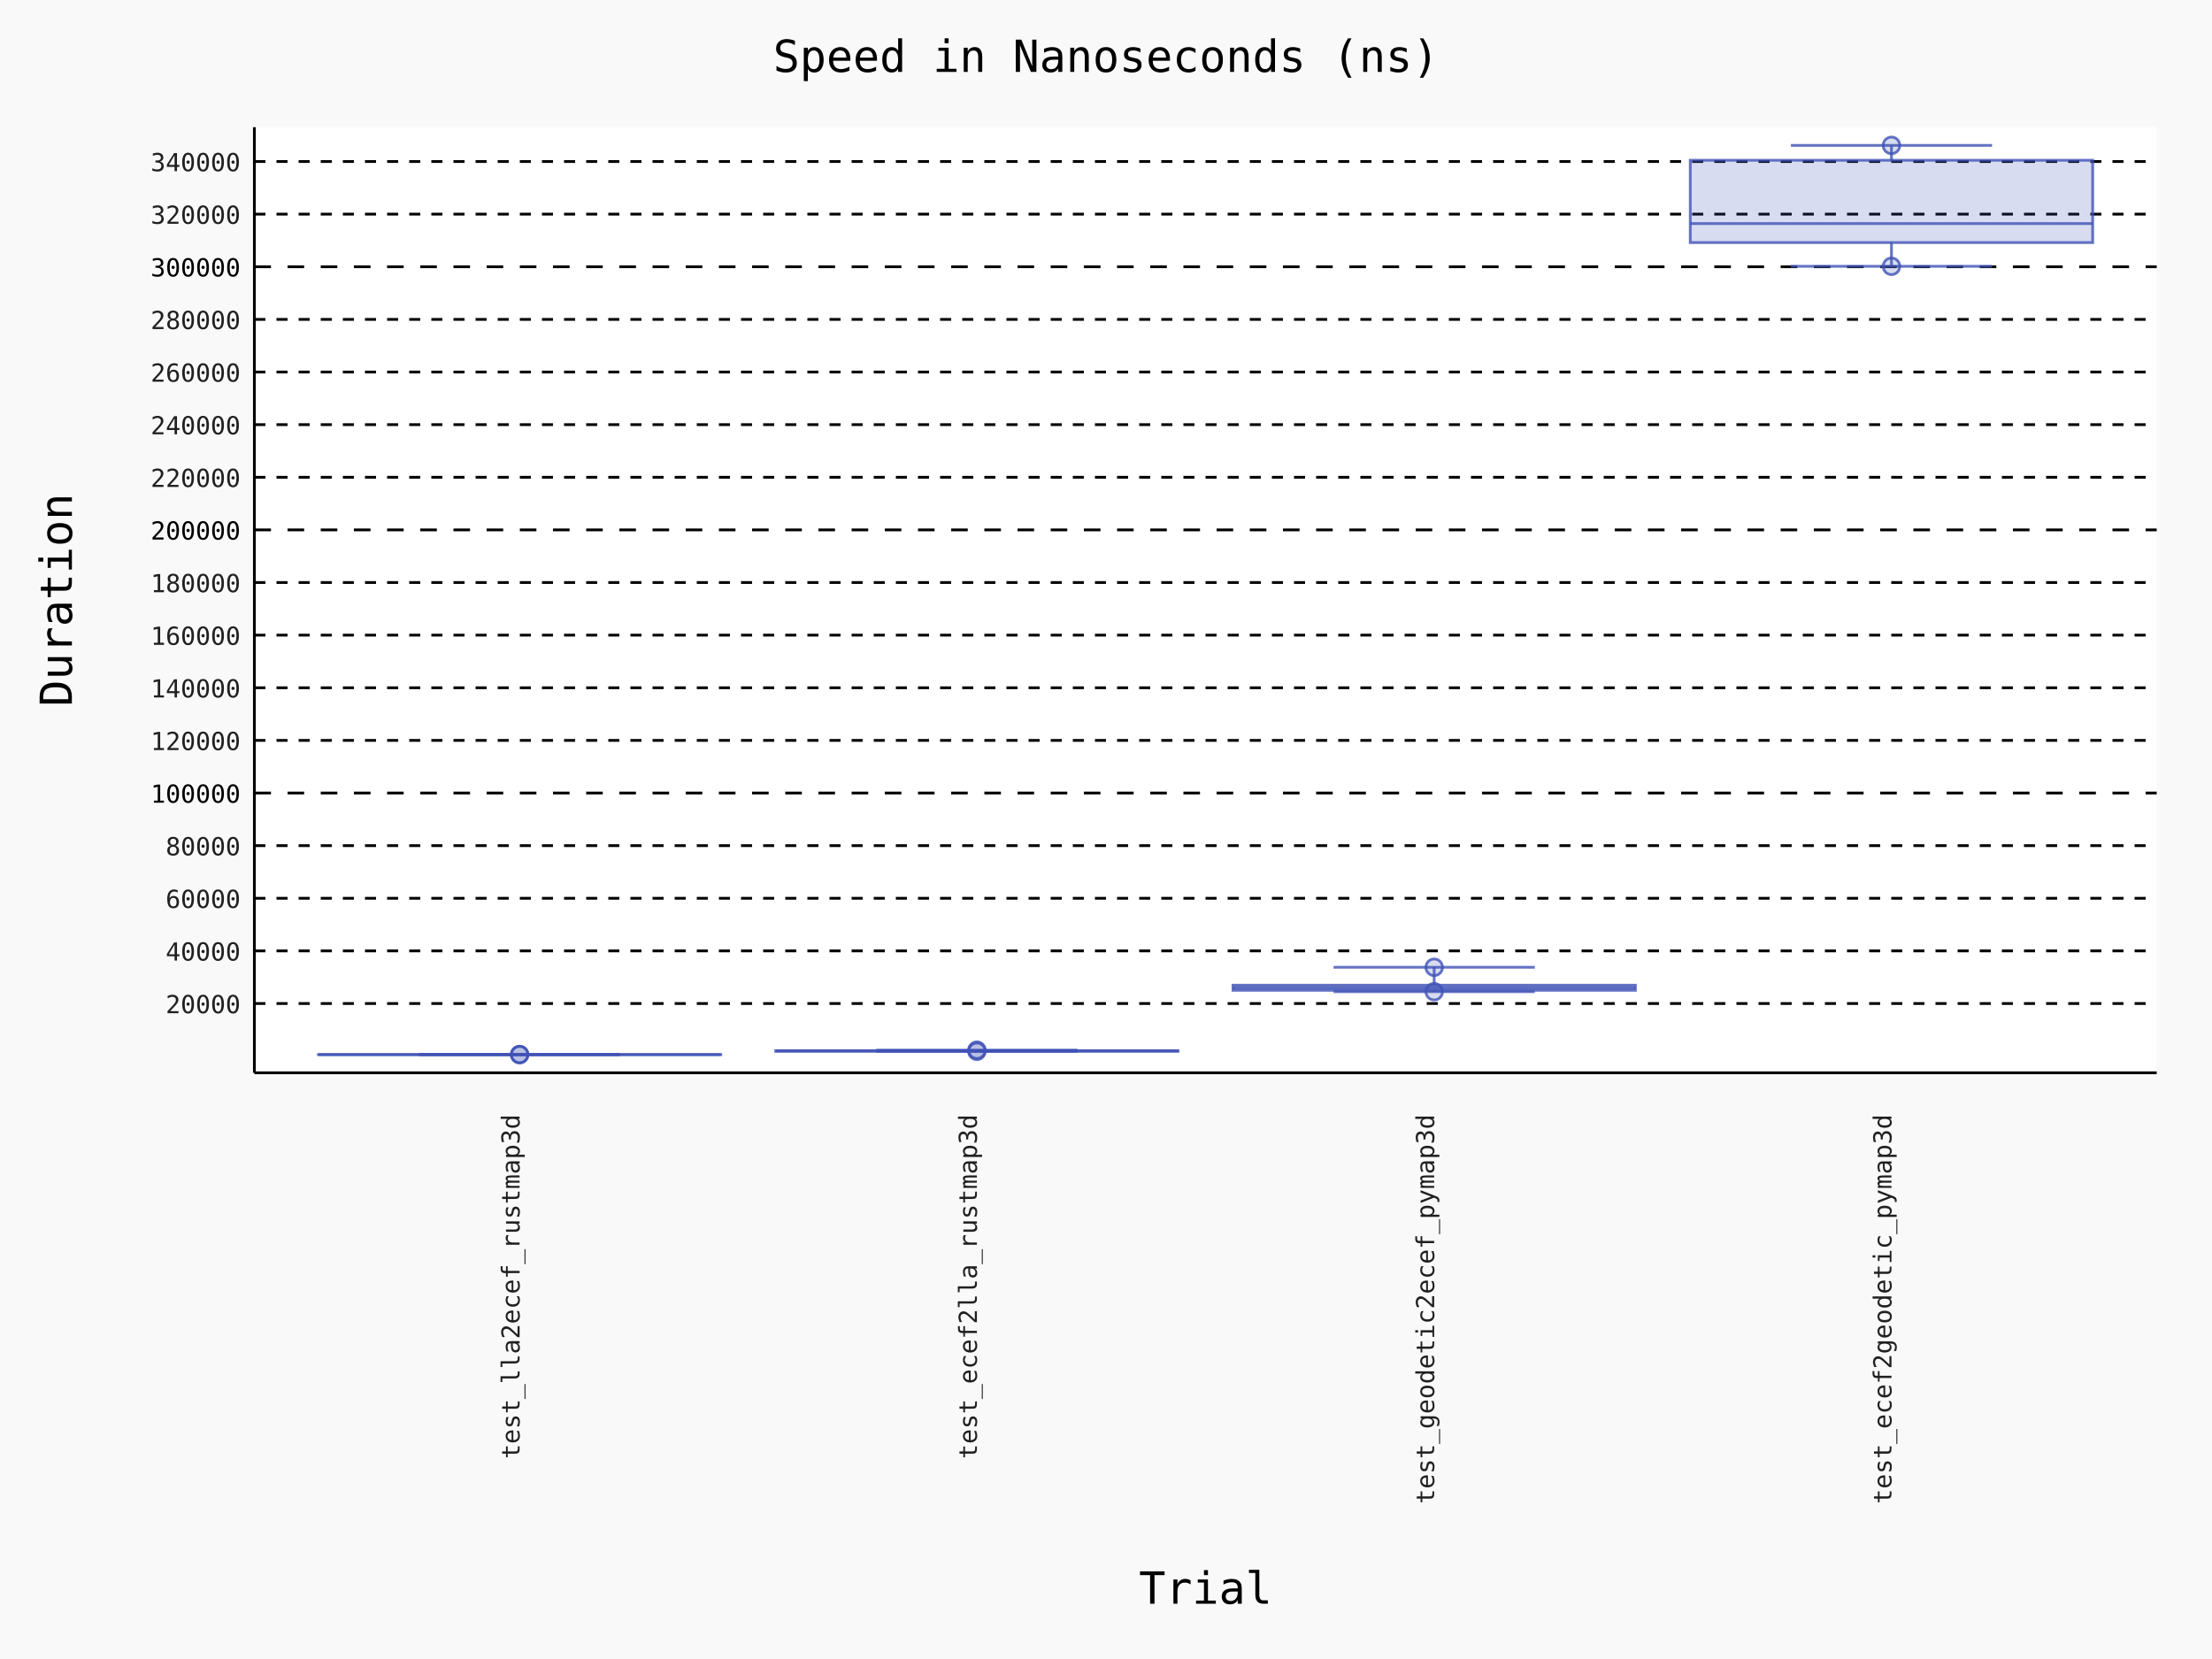
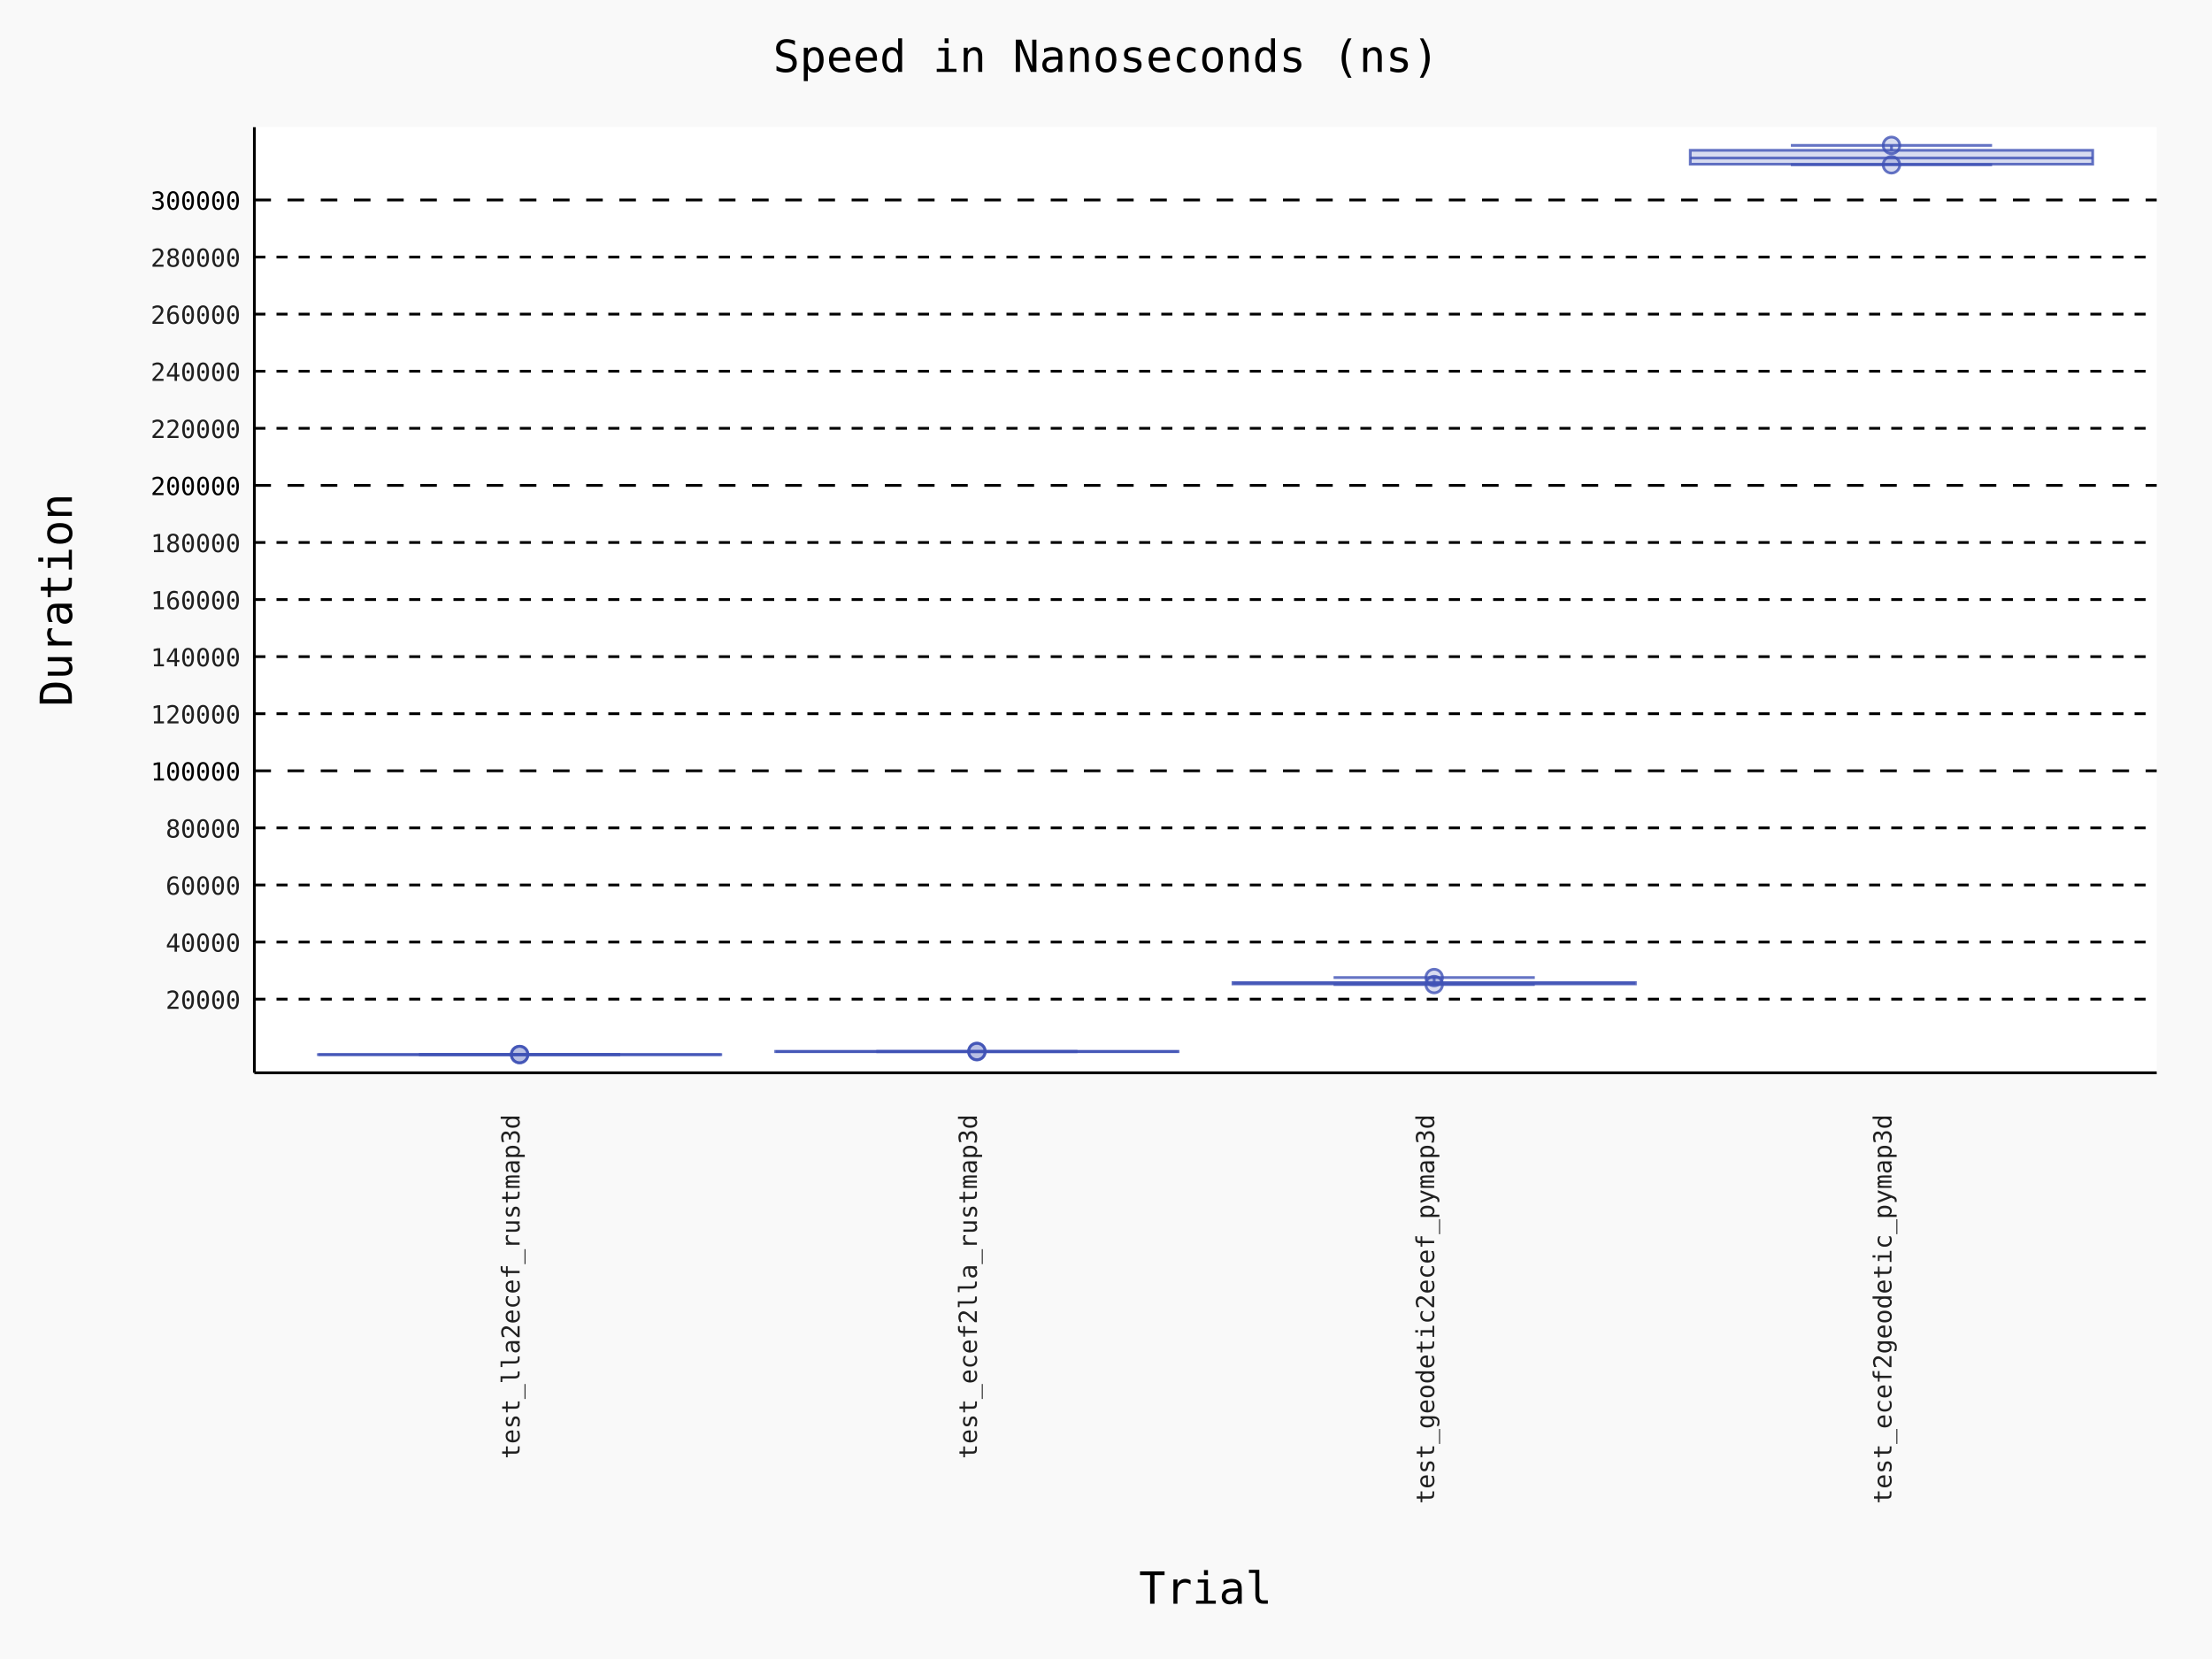
- <svg xmlns="http://www.w3.org/2000/svg" id="chart-c69d17af-7c95-48f6-9cff-be74216f1fe3" class="pygal-chart" viewBox="0 0 800 600">
+ <svg xmlns="http://www.w3.org/2000/svg" id="chart-1573ae77-2145-479c-87fc-9e1f2f47aeb6" class="pygal-chart" viewBox="0 0 800 600">
  <defs>
-     <style type="text/css">#chart-c69d17af-7c95-48f6-9cff-be74216f1fe3{-webkit-user-select:none;-webkit-font-smoothing:antialiased;font-family:Consolas,"Deja Vu Sans Mono","Bitstream Vera Sans Mono","Courier New",monospace}#chart-c69d17af-7c95-48f6-9cff-be74216f1fe3 .title{font-family:Consolas,"Deja Vu Sans Mono","Bitstream Vera Sans Mono","Courier New",monospace;font-size:16px}#chart-c69d17af-7c95-48f6-9cff-be74216f1fe3 .legends .legend text{font-family:Consolas,"Deja Vu Sans Mono","Bitstream Vera Sans Mono","Courier New",monospace;font-size:14px}#chart-c69d17af-7c95-48f6-9cff-be74216f1fe3 .axis text{font-family:Consolas,"Deja Vu Sans Mono","Bitstream Vera Sans Mono","Courier New",monospace;font-size:10px}#chart-c69d17af-7c95-48f6-9cff-be74216f1fe3 .axis text.major{font-family:Consolas,"Deja Vu Sans Mono","Bitstream Vera Sans Mono","Courier New",monospace;font-size:10px}#chart-c69d17af-7c95-48f6-9cff-be74216f1fe3 .text-overlay text.value{font-family:Consolas,"Deja Vu Sans Mono","Bitstream Vera Sans Mono","Courier New",monospace;font-size:16px}#chart-c69d17af-7c95-48f6-9cff-be74216f1fe3 .text-overlay text.label{font-family:Consolas,"Deja Vu Sans Mono","Bitstream Vera Sans Mono","Courier New",monospace;font-size:10px}#chart-c69d17af-7c95-48f6-9cff-be74216f1fe3 .tooltip{font-family:Consolas,"Deja Vu Sans Mono","Bitstream Vera Sans Mono","Courier New",monospace;font-size:14px}#chart-c69d17af-7c95-48f6-9cff-be74216f1fe3 text.no_data{font-family:Consolas,"Deja Vu Sans Mono","Bitstream Vera Sans Mono","Courier New",monospace;font-size:64px}
- #chart-c69d17af-7c95-48f6-9cff-be74216f1fe3{background-color:rgba(249,249,249,1)}#chart-c69d17af-7c95-48f6-9cff-be74216f1fe3 path,#chart-c69d17af-7c95-48f6-9cff-be74216f1fe3 line,#chart-c69d17af-7c95-48f6-9cff-be74216f1fe3 rect,#chart-c69d17af-7c95-48f6-9cff-be74216f1fe3 circle{-webkit-transition:150ms;-moz-transition:150ms;transition:150ms}#chart-c69d17af-7c95-48f6-9cff-be74216f1fe3 .graph &gt; .background{fill:rgba(249,249,249,1)}#chart-c69d17af-7c95-48f6-9cff-be74216f1fe3 .plot &gt; .background{fill:rgba(255,255,255,1)}#chart-c69d17af-7c95-48f6-9cff-be74216f1fe3 .graph{fill:rgba(0,0,0,.87)}#chart-c69d17af-7c95-48f6-9cff-be74216f1fe3 text.no_data{fill:rgba(0,0,0,1)}#chart-c69d17af-7c95-48f6-9cff-be74216f1fe3 .title{fill:rgba(0,0,0,1)}#chart-c69d17af-7c95-48f6-9cff-be74216f1fe3 .legends .legend text{fill:rgba(0,0,0,.87)}#chart-c69d17af-7c95-48f6-9cff-be74216f1fe3 .legends .legend:hover text{fill:rgba(0,0,0,1)}#chart-c69d17af-7c95-48f6-9cff-be74216f1fe3 .axis .line{stroke:rgba(0,0,0,1)}#chart-c69d17af-7c95-48f6-9cff-be74216f1fe3 .axis .guide.line{stroke:rgba(0,0,0,.54)}#chart-c69d17af-7c95-48f6-9cff-be74216f1fe3 .axis .major.line{stroke:rgba(0,0,0,.87)}#chart-c69d17af-7c95-48f6-9cff-be74216f1fe3 .axis text.major{fill:rgba(0,0,0,1)}#chart-c69d17af-7c95-48f6-9cff-be74216f1fe3 .axis.y .guides:hover .guide.line,#chart-c69d17af-7c95-48f6-9cff-be74216f1fe3 .line-graph .axis.x .guides:hover .guide.line,#chart-c69d17af-7c95-48f6-9cff-be74216f1fe3 .stackedline-graph .axis.x .guides:hover .guide.line,#chart-c69d17af-7c95-48f6-9cff-be74216f1fe3 .xy-graph .axis.x .guides:hover .guide.line{stroke:rgba(0,0,0,1)}#chart-c69d17af-7c95-48f6-9cff-be74216f1fe3 .axis .guides:hover text{fill:rgba(0,0,0,1)}#chart-c69d17af-7c95-48f6-9cff-be74216f1fe3 .reactive{fill-opacity:.7;stroke-opacity:.8;stroke-width:1}#chart-c69d17af-7c95-48f6-9cff-be74216f1fe3 .ci{stroke:rgba(0,0,0,.87)}#chart-c69d17af-7c95-48f6-9cff-be74216f1fe3 .reactive.active,#chart-c69d17af-7c95-48f6-9cff-be74216f1fe3 .active .reactive{fill-opacity:.8;stroke-opacity:.9;stroke-width:4}#chart-c69d17af-7c95-48f6-9cff-be74216f1fe3 .ci .reactive.active{stroke-width:1.5}#chart-c69d17af-7c95-48f6-9cff-be74216f1fe3 .series text{fill:rgba(0,0,0,1)}#chart-c69d17af-7c95-48f6-9cff-be74216f1fe3 .tooltip rect{fill:rgba(255,255,255,1);stroke:rgba(0,0,0,1);-webkit-transition:opacity 150ms;-moz-transition:opacity 150ms;transition:opacity 150ms}#chart-c69d17af-7c95-48f6-9cff-be74216f1fe3 .tooltip .label{fill:rgba(0,0,0,.87)}#chart-c69d17af-7c95-48f6-9cff-be74216f1fe3 .tooltip .label{fill:rgba(0,0,0,.87)}#chart-c69d17af-7c95-48f6-9cff-be74216f1fe3 .tooltip .legend{font-size:.8em;fill:rgba(0,0,0,.54)}#chart-c69d17af-7c95-48f6-9cff-be74216f1fe3 .tooltip .x_label{font-size:.6em;fill:rgba(0,0,0,1)}#chart-c69d17af-7c95-48f6-9cff-be74216f1fe3 .tooltip .xlink{font-size:.5em;text-decoration:underline}#chart-c69d17af-7c95-48f6-9cff-be74216f1fe3 .tooltip .value{font-size:1.5em}#chart-c69d17af-7c95-48f6-9cff-be74216f1fe3 .bound{font-size:.5em}#chart-c69d17af-7c95-48f6-9cff-be74216f1fe3 .max-value{font-size:.75em;fill:rgba(0,0,0,.54)}#chart-c69d17af-7c95-48f6-9cff-be74216f1fe3 .map-element{fill:rgba(255,255,255,1);stroke:rgba(0,0,0,.54) !important}#chart-c69d17af-7c95-48f6-9cff-be74216f1fe3 .map-element .reactive{fill-opacity:inherit;stroke-opacity:inherit}#chart-c69d17af-7c95-48f6-9cff-be74216f1fe3 .color-0,#chart-c69d17af-7c95-48f6-9cff-be74216f1fe3 .color-0 a:visited{stroke:#3F51B5;fill:#3F51B5}#chart-c69d17af-7c95-48f6-9cff-be74216f1fe3 .color-1,#chart-c69d17af-7c95-48f6-9cff-be74216f1fe3 .color-1 a:visited{stroke:#3F51B5;fill:#3F51B5}#chart-c69d17af-7c95-48f6-9cff-be74216f1fe3 .color-2,#chart-c69d17af-7c95-48f6-9cff-be74216f1fe3 .color-2 a:visited{stroke:#3F51B5;fill:#3F51B5}#chart-c69d17af-7c95-48f6-9cff-be74216f1fe3 .color-3,#chart-c69d17af-7c95-48f6-9cff-be74216f1fe3 .color-3 a:visited{stroke:#3F51B5;fill:#3F51B5}#chart-c69d17af-7c95-48f6-9cff-be74216f1fe3 .text-overlay .color-0 text{fill:black}#chart-c69d17af-7c95-48f6-9cff-be74216f1fe3 .text-overlay .color-1 text{fill:black}#chart-c69d17af-7c95-48f6-9cff-be74216f1fe3 .text-overlay .color-2 text{fill:black}#chart-c69d17af-7c95-48f6-9cff-be74216f1fe3 .text-overlay .color-3 text{fill:black}
- #chart-c69d17af-7c95-48f6-9cff-be74216f1fe3 text.no_data{text-anchor:middle}#chart-c69d17af-7c95-48f6-9cff-be74216f1fe3 .guide.line{fill:none}#chart-c69d17af-7c95-48f6-9cff-be74216f1fe3 .centered{text-anchor:middle}#chart-c69d17af-7c95-48f6-9cff-be74216f1fe3 .title{text-anchor:middle}#chart-c69d17af-7c95-48f6-9cff-be74216f1fe3 .legends .legend text{fill-opacity:1}#chart-c69d17af-7c95-48f6-9cff-be74216f1fe3 .axis.x text{text-anchor:middle}#chart-c69d17af-7c95-48f6-9cff-be74216f1fe3 .axis.x:not(.web) text[transform]{text-anchor:start}#chart-c69d17af-7c95-48f6-9cff-be74216f1fe3 .axis.x:not(.web) text[transform].backwards{text-anchor:end}#chart-c69d17af-7c95-48f6-9cff-be74216f1fe3 .axis.y text{text-anchor:end}#chart-c69d17af-7c95-48f6-9cff-be74216f1fe3 .axis.y text[transform].backwards{text-anchor:start}#chart-c69d17af-7c95-48f6-9cff-be74216f1fe3 .axis.y2 text{text-anchor:start}#chart-c69d17af-7c95-48f6-9cff-be74216f1fe3 .axis.y2 text[transform].backwards{text-anchor:end}#chart-c69d17af-7c95-48f6-9cff-be74216f1fe3 .axis .guide.line{stroke-dasharray:4,4;stroke:black}#chart-c69d17af-7c95-48f6-9cff-be74216f1fe3 .axis .major.guide.line{stroke-dasharray:6,6;stroke:black}#chart-c69d17af-7c95-48f6-9cff-be74216f1fe3 .horizontal .axis.y .guide.line,#chart-c69d17af-7c95-48f6-9cff-be74216f1fe3 .horizontal .axis.y2 .guide.line,#chart-c69d17af-7c95-48f6-9cff-be74216f1fe3 .vertical .axis.x .guide.line{opacity:0}#chart-c69d17af-7c95-48f6-9cff-be74216f1fe3 .horizontal .axis.always_show .guide.line,#chart-c69d17af-7c95-48f6-9cff-be74216f1fe3 .vertical .axis.always_show .guide.line{opacity:1 !important}#chart-c69d17af-7c95-48f6-9cff-be74216f1fe3 .axis.y .guides:hover .guide.line,#chart-c69d17af-7c95-48f6-9cff-be74216f1fe3 .axis.y2 .guides:hover .guide.line,#chart-c69d17af-7c95-48f6-9cff-be74216f1fe3 .axis.x .guides:hover .guide.line{opacity:1}#chart-c69d17af-7c95-48f6-9cff-be74216f1fe3 .axis .guides:hover text{opacity:1}#chart-c69d17af-7c95-48f6-9cff-be74216f1fe3 .nofill{fill:none}#chart-c69d17af-7c95-48f6-9cff-be74216f1fe3 .subtle-fill{fill-opacity:.2}#chart-c69d17af-7c95-48f6-9cff-be74216f1fe3 .dot{stroke-width:1px;fill-opacity:1;stroke-opacity:1}#chart-c69d17af-7c95-48f6-9cff-be74216f1fe3 .dot.active{stroke-width:5px}#chart-c69d17af-7c95-48f6-9cff-be74216f1fe3 .dot.negative{fill:transparent}#chart-c69d17af-7c95-48f6-9cff-be74216f1fe3 text,#chart-c69d17af-7c95-48f6-9cff-be74216f1fe3 tspan{stroke:none !important}#chart-c69d17af-7c95-48f6-9cff-be74216f1fe3 .series text.active{opacity:1}#chart-c69d17af-7c95-48f6-9cff-be74216f1fe3 .tooltip rect{fill-opacity:.95;stroke-width:.5}#chart-c69d17af-7c95-48f6-9cff-be74216f1fe3 .tooltip text{fill-opacity:1}#chart-c69d17af-7c95-48f6-9cff-be74216f1fe3 .showable{visibility:hidden}#chart-c69d17af-7c95-48f6-9cff-be74216f1fe3 .showable.shown{visibility:visible}#chart-c69d17af-7c95-48f6-9cff-be74216f1fe3 .gauge-background{fill:rgba(229,229,229,1);stroke:none}#chart-c69d17af-7c95-48f6-9cff-be74216f1fe3 .bg-lines{stroke:rgba(249,249,249,1);stroke-width:2px}
+     <style type="text/css">#chart-1573ae77-2145-479c-87fc-9e1f2f47aeb6{-webkit-user-select:none;-webkit-font-smoothing:antialiased;font-family:Consolas,"Deja Vu Sans Mono","Bitstream Vera Sans Mono","Courier New",monospace}#chart-1573ae77-2145-479c-87fc-9e1f2f47aeb6 .title{font-family:Consolas,"Deja Vu Sans Mono","Bitstream Vera Sans Mono","Courier New",monospace;font-size:16px}#chart-1573ae77-2145-479c-87fc-9e1f2f47aeb6 .legends .legend text{font-family:Consolas,"Deja Vu Sans Mono","Bitstream Vera Sans Mono","Courier New",monospace;font-size:14px}#chart-1573ae77-2145-479c-87fc-9e1f2f47aeb6 .axis text{font-family:Consolas,"Deja Vu Sans Mono","Bitstream Vera Sans Mono","Courier New",monospace;font-size:10px}#chart-1573ae77-2145-479c-87fc-9e1f2f47aeb6 .axis text.major{font-family:Consolas,"Deja Vu Sans Mono","Bitstream Vera Sans Mono","Courier New",monospace;font-size:10px}#chart-1573ae77-2145-479c-87fc-9e1f2f47aeb6 .text-overlay text.value{font-family:Consolas,"Deja Vu Sans Mono","Bitstream Vera Sans Mono","Courier New",monospace;font-size:16px}#chart-1573ae77-2145-479c-87fc-9e1f2f47aeb6 .text-overlay text.label{font-family:Consolas,"Deja Vu Sans Mono","Bitstream Vera Sans Mono","Courier New",monospace;font-size:10px}#chart-1573ae77-2145-479c-87fc-9e1f2f47aeb6 .tooltip{font-family:Consolas,"Deja Vu Sans Mono","Bitstream Vera Sans Mono","Courier New",monospace;font-size:14px}#chart-1573ae77-2145-479c-87fc-9e1f2f47aeb6 text.no_data{font-family:Consolas,"Deja Vu Sans Mono","Bitstream Vera Sans Mono","Courier New",monospace;font-size:64px}
+ #chart-1573ae77-2145-479c-87fc-9e1f2f47aeb6{background-color:rgba(249,249,249,1)}#chart-1573ae77-2145-479c-87fc-9e1f2f47aeb6 path,#chart-1573ae77-2145-479c-87fc-9e1f2f47aeb6 line,#chart-1573ae77-2145-479c-87fc-9e1f2f47aeb6 rect,#chart-1573ae77-2145-479c-87fc-9e1f2f47aeb6 circle{-webkit-transition:150ms;-moz-transition:150ms;transition:150ms}#chart-1573ae77-2145-479c-87fc-9e1f2f47aeb6 .graph &gt; .background{fill:rgba(249,249,249,1)}#chart-1573ae77-2145-479c-87fc-9e1f2f47aeb6 .plot &gt; .background{fill:rgba(255,255,255,1)}#chart-1573ae77-2145-479c-87fc-9e1f2f47aeb6 .graph{fill:rgba(0,0,0,.87)}#chart-1573ae77-2145-479c-87fc-9e1f2f47aeb6 text.no_data{fill:rgba(0,0,0,1)}#chart-1573ae77-2145-479c-87fc-9e1f2f47aeb6 .title{fill:rgba(0,0,0,1)}#chart-1573ae77-2145-479c-87fc-9e1f2f47aeb6 .legends .legend text{fill:rgba(0,0,0,.87)}#chart-1573ae77-2145-479c-87fc-9e1f2f47aeb6 .legends .legend:hover text{fill:rgba(0,0,0,1)}#chart-1573ae77-2145-479c-87fc-9e1f2f47aeb6 .axis .line{stroke:rgba(0,0,0,1)}#chart-1573ae77-2145-479c-87fc-9e1f2f47aeb6 .axis .guide.line{stroke:rgba(0,0,0,.54)}#chart-1573ae77-2145-479c-87fc-9e1f2f47aeb6 .axis .major.line{stroke:rgba(0,0,0,.87)}#chart-1573ae77-2145-479c-87fc-9e1f2f47aeb6 .axis text.major{fill:rgba(0,0,0,1)}#chart-1573ae77-2145-479c-87fc-9e1f2f47aeb6 .axis.y .guides:hover .guide.line,#chart-1573ae77-2145-479c-87fc-9e1f2f47aeb6 .line-graph .axis.x .guides:hover .guide.line,#chart-1573ae77-2145-479c-87fc-9e1f2f47aeb6 .stackedline-graph .axis.x .guides:hover .guide.line,#chart-1573ae77-2145-479c-87fc-9e1f2f47aeb6 .xy-graph .axis.x .guides:hover .guide.line{stroke:rgba(0,0,0,1)}#chart-1573ae77-2145-479c-87fc-9e1f2f47aeb6 .axis .guides:hover text{fill:rgba(0,0,0,1)}#chart-1573ae77-2145-479c-87fc-9e1f2f47aeb6 .reactive{fill-opacity:.7;stroke-opacity:.8;stroke-width:1}#chart-1573ae77-2145-479c-87fc-9e1f2f47aeb6 .ci{stroke:rgba(0,0,0,.87)}#chart-1573ae77-2145-479c-87fc-9e1f2f47aeb6 .reactive.active,#chart-1573ae77-2145-479c-87fc-9e1f2f47aeb6 .active .reactive{fill-opacity:.8;stroke-opacity:.9;stroke-width:4}#chart-1573ae77-2145-479c-87fc-9e1f2f47aeb6 .ci .reactive.active{stroke-width:1.5}#chart-1573ae77-2145-479c-87fc-9e1f2f47aeb6 .series text{fill:rgba(0,0,0,1)}#chart-1573ae77-2145-479c-87fc-9e1f2f47aeb6 .tooltip rect{fill:rgba(255,255,255,1);stroke:rgba(0,0,0,1);-webkit-transition:opacity 150ms;-moz-transition:opacity 150ms;transition:opacity 150ms}#chart-1573ae77-2145-479c-87fc-9e1f2f47aeb6 .tooltip .label{fill:rgba(0,0,0,.87)}#chart-1573ae77-2145-479c-87fc-9e1f2f47aeb6 .tooltip .label{fill:rgba(0,0,0,.87)}#chart-1573ae77-2145-479c-87fc-9e1f2f47aeb6 .tooltip .legend{font-size:.8em;fill:rgba(0,0,0,.54)}#chart-1573ae77-2145-479c-87fc-9e1f2f47aeb6 .tooltip .x_label{font-size:.6em;fill:rgba(0,0,0,1)}#chart-1573ae77-2145-479c-87fc-9e1f2f47aeb6 .tooltip .xlink{font-size:.5em;text-decoration:underline}#chart-1573ae77-2145-479c-87fc-9e1f2f47aeb6 .tooltip .value{font-size:1.5em}#chart-1573ae77-2145-479c-87fc-9e1f2f47aeb6 .bound{font-size:.5em}#chart-1573ae77-2145-479c-87fc-9e1f2f47aeb6 .max-value{font-size:.75em;fill:rgba(0,0,0,.54)}#chart-1573ae77-2145-479c-87fc-9e1f2f47aeb6 .map-element{fill:rgba(255,255,255,1);stroke:rgba(0,0,0,.54) !important}#chart-1573ae77-2145-479c-87fc-9e1f2f47aeb6 .map-element .reactive{fill-opacity:inherit;stroke-opacity:inherit}#chart-1573ae77-2145-479c-87fc-9e1f2f47aeb6 .color-0,#chart-1573ae77-2145-479c-87fc-9e1f2f47aeb6 .color-0 a:visited{stroke:#3F51B5;fill:#3F51B5}#chart-1573ae77-2145-479c-87fc-9e1f2f47aeb6 .color-1,#chart-1573ae77-2145-479c-87fc-9e1f2f47aeb6 .color-1 a:visited{stroke:#3F51B5;fill:#3F51B5}#chart-1573ae77-2145-479c-87fc-9e1f2f47aeb6 .color-2,#chart-1573ae77-2145-479c-87fc-9e1f2f47aeb6 .color-2 a:visited{stroke:#3F51B5;fill:#3F51B5}#chart-1573ae77-2145-479c-87fc-9e1f2f47aeb6 .color-3,#chart-1573ae77-2145-479c-87fc-9e1f2f47aeb6 .color-3 a:visited{stroke:#3F51B5;fill:#3F51B5}#chart-1573ae77-2145-479c-87fc-9e1f2f47aeb6 .text-overlay .color-0 text{fill:black}#chart-1573ae77-2145-479c-87fc-9e1f2f47aeb6 .text-overlay .color-1 text{fill:black}#chart-1573ae77-2145-479c-87fc-9e1f2f47aeb6 .text-overlay .color-2 text{fill:black}#chart-1573ae77-2145-479c-87fc-9e1f2f47aeb6 .text-overlay .color-3 text{fill:black}
+ #chart-1573ae77-2145-479c-87fc-9e1f2f47aeb6 text.no_data{text-anchor:middle}#chart-1573ae77-2145-479c-87fc-9e1f2f47aeb6 .guide.line{fill:none}#chart-1573ae77-2145-479c-87fc-9e1f2f47aeb6 .centered{text-anchor:middle}#chart-1573ae77-2145-479c-87fc-9e1f2f47aeb6 .title{text-anchor:middle}#chart-1573ae77-2145-479c-87fc-9e1f2f47aeb6 .legends .legend text{fill-opacity:1}#chart-1573ae77-2145-479c-87fc-9e1f2f47aeb6 .axis.x text{text-anchor:middle}#chart-1573ae77-2145-479c-87fc-9e1f2f47aeb6 .axis.x:not(.web) text[transform]{text-anchor:start}#chart-1573ae77-2145-479c-87fc-9e1f2f47aeb6 .axis.x:not(.web) text[transform].backwards{text-anchor:end}#chart-1573ae77-2145-479c-87fc-9e1f2f47aeb6 .axis.y text{text-anchor:end}#chart-1573ae77-2145-479c-87fc-9e1f2f47aeb6 .axis.y text[transform].backwards{text-anchor:start}#chart-1573ae77-2145-479c-87fc-9e1f2f47aeb6 .axis.y2 text{text-anchor:start}#chart-1573ae77-2145-479c-87fc-9e1f2f47aeb6 .axis.y2 text[transform].backwards{text-anchor:end}#chart-1573ae77-2145-479c-87fc-9e1f2f47aeb6 .axis .guide.line{stroke-dasharray:4,4;stroke:black}#chart-1573ae77-2145-479c-87fc-9e1f2f47aeb6 .axis .major.guide.line{stroke-dasharray:6,6;stroke:black}#chart-1573ae77-2145-479c-87fc-9e1f2f47aeb6 .horizontal .axis.y .guide.line,#chart-1573ae77-2145-479c-87fc-9e1f2f47aeb6 .horizontal .axis.y2 .guide.line,#chart-1573ae77-2145-479c-87fc-9e1f2f47aeb6 .vertical .axis.x .guide.line{opacity:0}#chart-1573ae77-2145-479c-87fc-9e1f2f47aeb6 .horizontal .axis.always_show .guide.line,#chart-1573ae77-2145-479c-87fc-9e1f2f47aeb6 .vertical .axis.always_show .guide.line{opacity:1 !important}#chart-1573ae77-2145-479c-87fc-9e1f2f47aeb6 .axis.y .guides:hover .guide.line,#chart-1573ae77-2145-479c-87fc-9e1f2f47aeb6 .axis.y2 .guides:hover .guide.line,#chart-1573ae77-2145-479c-87fc-9e1f2f47aeb6 .axis.x .guides:hover .guide.line{opacity:1}#chart-1573ae77-2145-479c-87fc-9e1f2f47aeb6 .axis .guides:hover text{opacity:1}#chart-1573ae77-2145-479c-87fc-9e1f2f47aeb6 .nofill{fill:none}#chart-1573ae77-2145-479c-87fc-9e1f2f47aeb6 .subtle-fill{fill-opacity:.2}#chart-1573ae77-2145-479c-87fc-9e1f2f47aeb6 .dot{stroke-width:1px;fill-opacity:1;stroke-opacity:1}#chart-1573ae77-2145-479c-87fc-9e1f2f47aeb6 .dot.active{stroke-width:5px}#chart-1573ae77-2145-479c-87fc-9e1f2f47aeb6 .dot.negative{fill:transparent}#chart-1573ae77-2145-479c-87fc-9e1f2f47aeb6 text,#chart-1573ae77-2145-479c-87fc-9e1f2f47aeb6 tspan{stroke:none !important}#chart-1573ae77-2145-479c-87fc-9e1f2f47aeb6 .series text.active{opacity:1}#chart-1573ae77-2145-479c-87fc-9e1f2f47aeb6 .tooltip rect{fill-opacity:.95;stroke-width:.5}#chart-1573ae77-2145-479c-87fc-9e1f2f47aeb6 .tooltip text{fill-opacity:1}#chart-1573ae77-2145-479c-87fc-9e1f2f47aeb6 .showable{visibility:hidden}#chart-1573ae77-2145-479c-87fc-9e1f2f47aeb6 .showable.shown{visibility:visible}#chart-1573ae77-2145-479c-87fc-9e1f2f47aeb6 .gauge-background{fill:rgba(229,229,229,1);stroke:none}#chart-1573ae77-2145-479c-87fc-9e1f2f47aeb6 .bg-lines{stroke:rgba(249,249,249,1);stroke-width:2px}
.tooltip .value{font-size:1em !important}.axis text{font-size:9px !important}</style>
  </defs>
  <g class="graph custombox-graph vertical">
    <rect x="0" y="0" width="800" height="600" class="background" />
    <g transform="translate(92, 46)" class="plot">
      <rect x="0" y="0" width="688.0" height="342.0" class="background" />
      <g class="axis y always_show">
        <path d="M0 342 h688" class="line" />
        <g class="guides">
-           <path d="M0 316.936 h688" class="guide line" />
-           <text x="-5" y="320.436" class="">20000</text>
+           <path d="M0 315.355 h688" class="guide line" />
+           <text x="-5" y="318.855" class="">20000</text>
        </g>
        <g class="guides">
-           <path d="M0 297.903 h688" class="guide line" />
-           <text x="-5" y="301.403" class="">40000</text>
+           <path d="M0 294.71 h688" class="guide line" />
+           <text x="-5" y="298.21" class="">40000</text>
        </g>
        <g class="guides">
-           <path d="M0 278.871 h688" class="guide line" />
-           <text x="-5" y="282.371" class="">60000</text>
+           <path d="M0 274.065 h688" class="guide line" />
+           <text x="-5" y="277.565" class="">60000</text>
        </g>
        <g class="guides">
-           <path d="M0 259.838 h688" class="guide line" />
-           <text x="-5" y="263.338" class="">80000</text>
+           <path d="M0 253.42 h688" class="guide line" />
+           <text x="-5" y="256.92" class="">80000</text>
        </g>
        <g class="guides">
-           <path d="M0 240.806 h688" class="major guide line" />
-           <text x="-5" y="244.306" class="major">100000</text>
+           <path d="M0 232.774 h688" class="major guide line" />
+           <text x="-5" y="236.274" class="major">100000</text>
        </g>
        <g class="guides">
-           <path d="M0 221.773 h688" class="guide line" />
-           <text x="-5" y="225.273" class="">120000</text>
+           <path d="M0 212.129 h688" class="guide line" />
+           <text x="-5" y="215.629" class="">120000</text>
        </g>
        <g class="guides">
-           <path d="M0 202.741 h688" class="guide line" />
-           <text x="-5" y="206.241" class="">140000</text>
+           <path d="M0 191.484 h688" class="guide line" />
+           <text x="-5" y="194.984" class="">140000</text>
        </g>
        <g class="guides">
-           <path d="M0 183.708 h688" class="guide line" />
-           <text x="-5" y="187.208" class="">160000</text>
+           <path d="M0 170.839 h688" class="guide line" />
+           <text x="-5" y="174.339" class="">160000</text>
        </g>
        <g class="guides">
-           <path d="M0 164.676 h688" class="guide line" />
-           <text x="-5" y="168.176" class="">180000</text>
+           <path d="M0 150.194 h688" class="guide line" />
+           <text x="-5" y="153.694" class="">180000</text>
        </g>
        <g class="guides">
-           <path d="M0 145.643 h688" class="major guide line" />
-           <text x="-5" y="149.143" class="major">200000</text>
+           <path d="M0 129.549 h688" class="major guide line" />
+           <text x="-5" y="133.049" class="major">200000</text>
        </g>
        <g class="guides">
-           <path d="M0 126.611 h688" class="guide line" />
-           <text x="-5" y="130.111" class="">220000</text>
+           <path d="M0 108.904 h688" class="guide line" />
+           <text x="-5" y="112.404" class="">220000</text>
        </g>
        <g class="guides">
-           <path d="M0 107.579 h688" class="guide line" />
-           <text x="-5" y="111.079" class="">240000</text>
+           <path d="M0 88.258 h688" class="guide line" />
+           <text x="-5" y="91.758" class="">240000</text>
        </g>
        <g class="guides">
-           <path d="M0 88.546 h688" class="guide line" />
-           <text x="-5" y="92.046" class="">260000</text>
+           <path d="M0 67.613 h688" class="guide line" />
+           <text x="-5" y="71.113" class="">260000</text>
        </g>
        <g class="guides">
-           <path d="M0 69.514 h688" class="guide line" />
-           <text x="-5" y="73.014" class="">280000</text>
+           <path d="M0 46.968 h688" class="guide line" />
+           <text x="-5" y="50.468" class="">280000</text>
        </g>
        <g class="guides">
-           <path d="M0 50.481 h688" class="major guide line" />
-           <text x="-5" y="53.981" class="major">300000</text>
-         </g>
-         <g class="guides">
-           <path d="M0 31.449 h688" class="guide line" />
-           <text x="-5" y="34.949" class="">320000</text>
-         </g>
-         <g class="guides">
-           <path d="M0 12.416 h688" class="guide line" />
-           <text x="-5" y="15.916" class="">340000</text>
+           <path d="M0 26.323 h688" class="major guide line" />
+           <text x="-5" y="29.823" class="major">300000</text>
        </g>
      </g>
      <g class="axis x">
        <path d="M0 0 v342" class="line" />
        <g class="guides">
          <path d="M95.923 0 v342" class="guide line" />
          <text x="95.923" y="357.0" class="backwards" transform="rotate(270 95.92308 357)">test_lla2ecef_rustmap3d</text>
        </g>
        <g class="guides">
          <path d="M261.308 0 v342" class="guide line" />
          <text x="261.308" y="357.0" class="backwards" transform="rotate(270 261.3077 357)">test_ecef2lla_rustmap3d</text>
        </g>
        <g class="guides">
          <path d="M426.692 0 v342" class="guide line" />
          <text x="426.692" y="357.0" class="backwards" transform="rotate(270 426.6923 357)">test_geodetic2ecef_pymap3d</text>
        </g>
        <g class="guides">
          <path d="M592.077 0 v342" class="guide line" />
          <text x="592.077" y="357.0" class="backwards" transform="rotate(270 592.0769 357)">test_ecef2geodetic_pymap3d</text>
        </g>
      </g>
      <g class="series serie-0 color-0">
        <g class="boxes">
          <g class="box">
-             <path stroke-width="3" d="M59.538 335.422 L132.308 335.422" class="reactive tooltip-trigger" />
-             <path stroke-width="3" d="M23.154 335.406 L168.692 335.406" class="reactive tooltip-trigger" />
-             <path stroke-width="3" d="M59.538 335.375 L132.308 335.375" class="reactive tooltip-trigger" />
-             <path stroke-width="2" d="M95.923 335.422 L95.923 335.414" class="reactive tooltip-trigger" />
-             <path stroke-width="2" d="M95.923 335.375 L95.923 335.396" class="reactive tooltip-trigger" />
-             <rect x="23.154" y="335.396" height="0.018" width="145.538" class="subtle-fill reactive tooltip-trigger" />
-             <circle cx="95.923" cy="335.422" r="3" class="subtle-fill reactive tooltip-trigger" />
-             <circle cx="95.923" cy="335.375" r="3" class="subtle-fill reactive tooltip-trigger" />
+             <path stroke-width="3" d="M59.538 335.423 L132.308 335.423" class="reactive tooltip-trigger" />
+             <path stroke-width="3" d="M23.154 335.409 L168.692 335.409" class="reactive tooltip-trigger" />
+             <path stroke-width="3" d="M59.538 335.36 L132.308 335.36" class="reactive tooltip-trigger" />
+             <path stroke-width="2" d="M95.923 335.423 L95.923 335.421" class="reactive tooltip-trigger" />
+             <path stroke-width="2" d="M95.923 335.36 L95.923 335.399" class="reactive tooltip-trigger" />
+             <rect x="23.154" y="335.399" height="0.021" width="145.538" class="subtle-fill reactive tooltip-trigger" />
+             <circle cx="95.923" cy="335.423" r="3" class="subtle-fill reactive tooltip-trigger" />
+             <circle cx="95.923" cy="335.36" r="3" class="subtle-fill reactive tooltip-trigger" />
          </g>
        </g>
      </g>
      <g class="series serie-1 color-1">
        <g class="boxes">
          <g class="box">
-             <path stroke-width="3" d="M224.923 334.226 L297.692 334.226" class="reactive tooltip-trigger" />
-             <path stroke-width="3" d="M188.538 334.051 L334.077 334.051" class="reactive tooltip-trigger" />
-             <path stroke-width="3" d="M224.923 333.796 L297.692 333.796" class="reactive tooltip-trigger" />
-             <path stroke-width="2" d="M261.308 334.226 L261.308 334.215" class="reactive tooltip-trigger" />
-             <path stroke-width="2" d="M261.308 333.796 L261.308 333.991" class="reactive tooltip-trigger" />
-             <rect x="188.538" y="333.991" height="0.225" width="145.538" class="subtle-fill reactive tooltip-trigger" />
-             <circle cx="261.308" cy="334.226" r="3" class="subtle-fill reactive tooltip-trigger" />
-             <circle cx="261.308" cy="333.796" r="3" class="subtle-fill reactive tooltip-trigger" />
+             <path stroke-width="3" d="M224.923 334.364 L297.692 334.364" class="reactive tooltip-trigger" />
+             <path stroke-width="3" d="M188.538 334.317 L334.077 334.317" class="reactive tooltip-trigger" />
+             <path stroke-width="3" d="M224.923 334.231 L297.692 334.231" class="reactive tooltip-trigger" />
+             <path stroke-width="2" d="M261.308 334.364 L261.308 334.341" class="reactive tooltip-trigger" />
+             <path stroke-width="2" d="M261.308 334.231 L261.308 334.237" class="reactive tooltip-trigger" />
+             <rect x="188.538" y="334.237" height="0.104" width="145.538" class="subtle-fill reactive tooltip-trigger" />
+             <circle cx="261.308" cy="334.364" r="3" class="subtle-fill reactive tooltip-trigger" />
+             <circle cx="261.308" cy="334.231" r="3" class="subtle-fill reactive tooltip-trigger" />
          </g>
        </g>
      </g>
      <g class="series serie-2 color-2">
        <g class="boxes">
          <g class="box">
-             <path stroke-width="3" d="M390.308 312.651 L463.077 312.651" class="reactive tooltip-trigger" />
-             <path stroke-width="3" d="M353.923 311.305 L499.462 311.305" class="reactive tooltip-trigger" />
-             <path stroke-width="3" d="M390.308 303.828 L463.077 303.828" class="reactive tooltip-trigger" />
-             <path stroke-width="2" d="M426.692 312.651 L426.692 312.153" class="reactive tooltip-trigger" />
-             <path stroke-width="2" d="M426.692 303.828 L426.692 310.309" class="reactive tooltip-trigger" />
-             <rect x="353.923" y="310.309" height="1.844" width="145.538" class="subtle-fill reactive tooltip-trigger" />
-             <circle cx="426.692" cy="312.651" r="3" class="subtle-fill reactive tooltip-trigger" />
-             <circle cx="426.692" cy="303.828" r="3" class="subtle-fill reactive tooltip-trigger" />
+             <path stroke-width="3" d="M390.308 310.079 L463.077 310.079" class="reactive tooltip-trigger" />
+             <path stroke-width="3" d="M353.923 309.572 L499.462 309.572" class="reactive tooltip-trigger" />
+             <path stroke-width="3" d="M390.308 307.542 L463.077 307.542" class="reactive tooltip-trigger" />
+             <path stroke-width="2" d="M426.692 310.079 L426.692 309.85" class="reactive tooltip-trigger" />
+             <path stroke-width="2" d="M426.692 307.542 L426.692 309.353" class="reactive tooltip-trigger" />
+             <rect x="353.923" y="309.353" height="0.496" width="145.538" class="subtle-fill reactive tooltip-trigger" />
+             <circle cx="426.692" cy="310.079" r="3" class="subtle-fill reactive tooltip-trigger" />
+             <circle cx="426.692" cy="307.542" r="3" class="subtle-fill reactive tooltip-trigger" />
          </g>
        </g>
      </g>
      <g class="series serie-3 color-3">
        <g class="boxes">
          <g class="box">
-             <path stroke-width="3" d="M555.692 50.314 L628.462 50.314" class="reactive tooltip-trigger" />
-             <path stroke-width="3" d="M519.308 34.857 L664.846 34.857" class="reactive tooltip-trigger" />
-             <path stroke-width="3" d="M555.692 6.577 L628.462 6.577" class="reactive tooltip-trigger" />
-             <path stroke-width="2" d="M592.077 50.314 L592.077 41.727" class="reactive tooltip-trigger" />
-             <path stroke-width="2" d="M592.077 6.577 L592.077 11.96" class="reactive tooltip-trigger" />
-             <rect x="519.308" y="11.96" height="29.767" width="145.538" class="subtle-fill reactive tooltip-trigger" />
-             <circle cx="592.077" cy="50.314" r="3" class="subtle-fill reactive tooltip-trigger" />
-             <circle cx="592.077" cy="6.577" r="3" class="subtle-fill reactive tooltip-trigger" />
+             <path stroke-width="3" d="M555.692 13.6 L628.462 13.6" class="reactive tooltip-trigger" />
+             <path stroke-width="3" d="M519.308 11.157 L664.846 11.157" class="reactive tooltip-trigger" />
+             <path stroke-width="3" d="M555.692 6.578 L628.462 6.578" class="reactive tooltip-trigger" />
+             <path stroke-width="2" d="M592.077 13.6 L592.077 13.381" class="reactive tooltip-trigger" />
+             <path stroke-width="2" d="M592.077 6.578 L592.077 8.356" class="reactive tooltip-trigger" />
+             <rect x="519.308" y="8.356" height="5.026" width="145.538" class="subtle-fill reactive tooltip-trigger" />
+             <circle cx="592.077" cy="13.6" r="3" class="subtle-fill reactive tooltip-trigger" />
+             <circle cx="592.077" cy="6.578" r="3" class="subtle-fill reactive tooltip-trigger" />
          </g>
        </g>
      </g>
    </g>
    <g class="titles">
      <text x="400.0" y="26" class="title plot_title">Speed in Nanoseconds (ns)</text>
      <text x="436.0" y="580.0" class="title">Trial</text>
      <text x="0" y="243.0" class="title" transform="rotate(-90 0 217)">Duration</text>
    </g>
    <g transform="translate(92, 46)" class="plot overlay">
      <g class="series serie-0 color-0" />
      <g class="series serie-1 color-1" />
      <g class="series serie-2 color-2" />
      <g class="series serie-3 color-3" />
    </g>
    <g transform="translate(92, 46)" class="plot text-overlay">
      <g class="series serie-0 color-0" />
      <g class="series serie-1 color-1" />
      <g class="series serie-2 color-2" />
      <g class="series serie-3 color-3" />
    </g>
    <g transform="translate(92, 46)" class="plot tooltip-overlay">
      <g transform="translate(0 0)" style="opacity: 0" class="tooltip">
        <rect rx="0" ry="0" width="0" height="0" class="tooltip-box" />
        <g class="text" />
      </g>
    </g>
  </g>
</svg>
